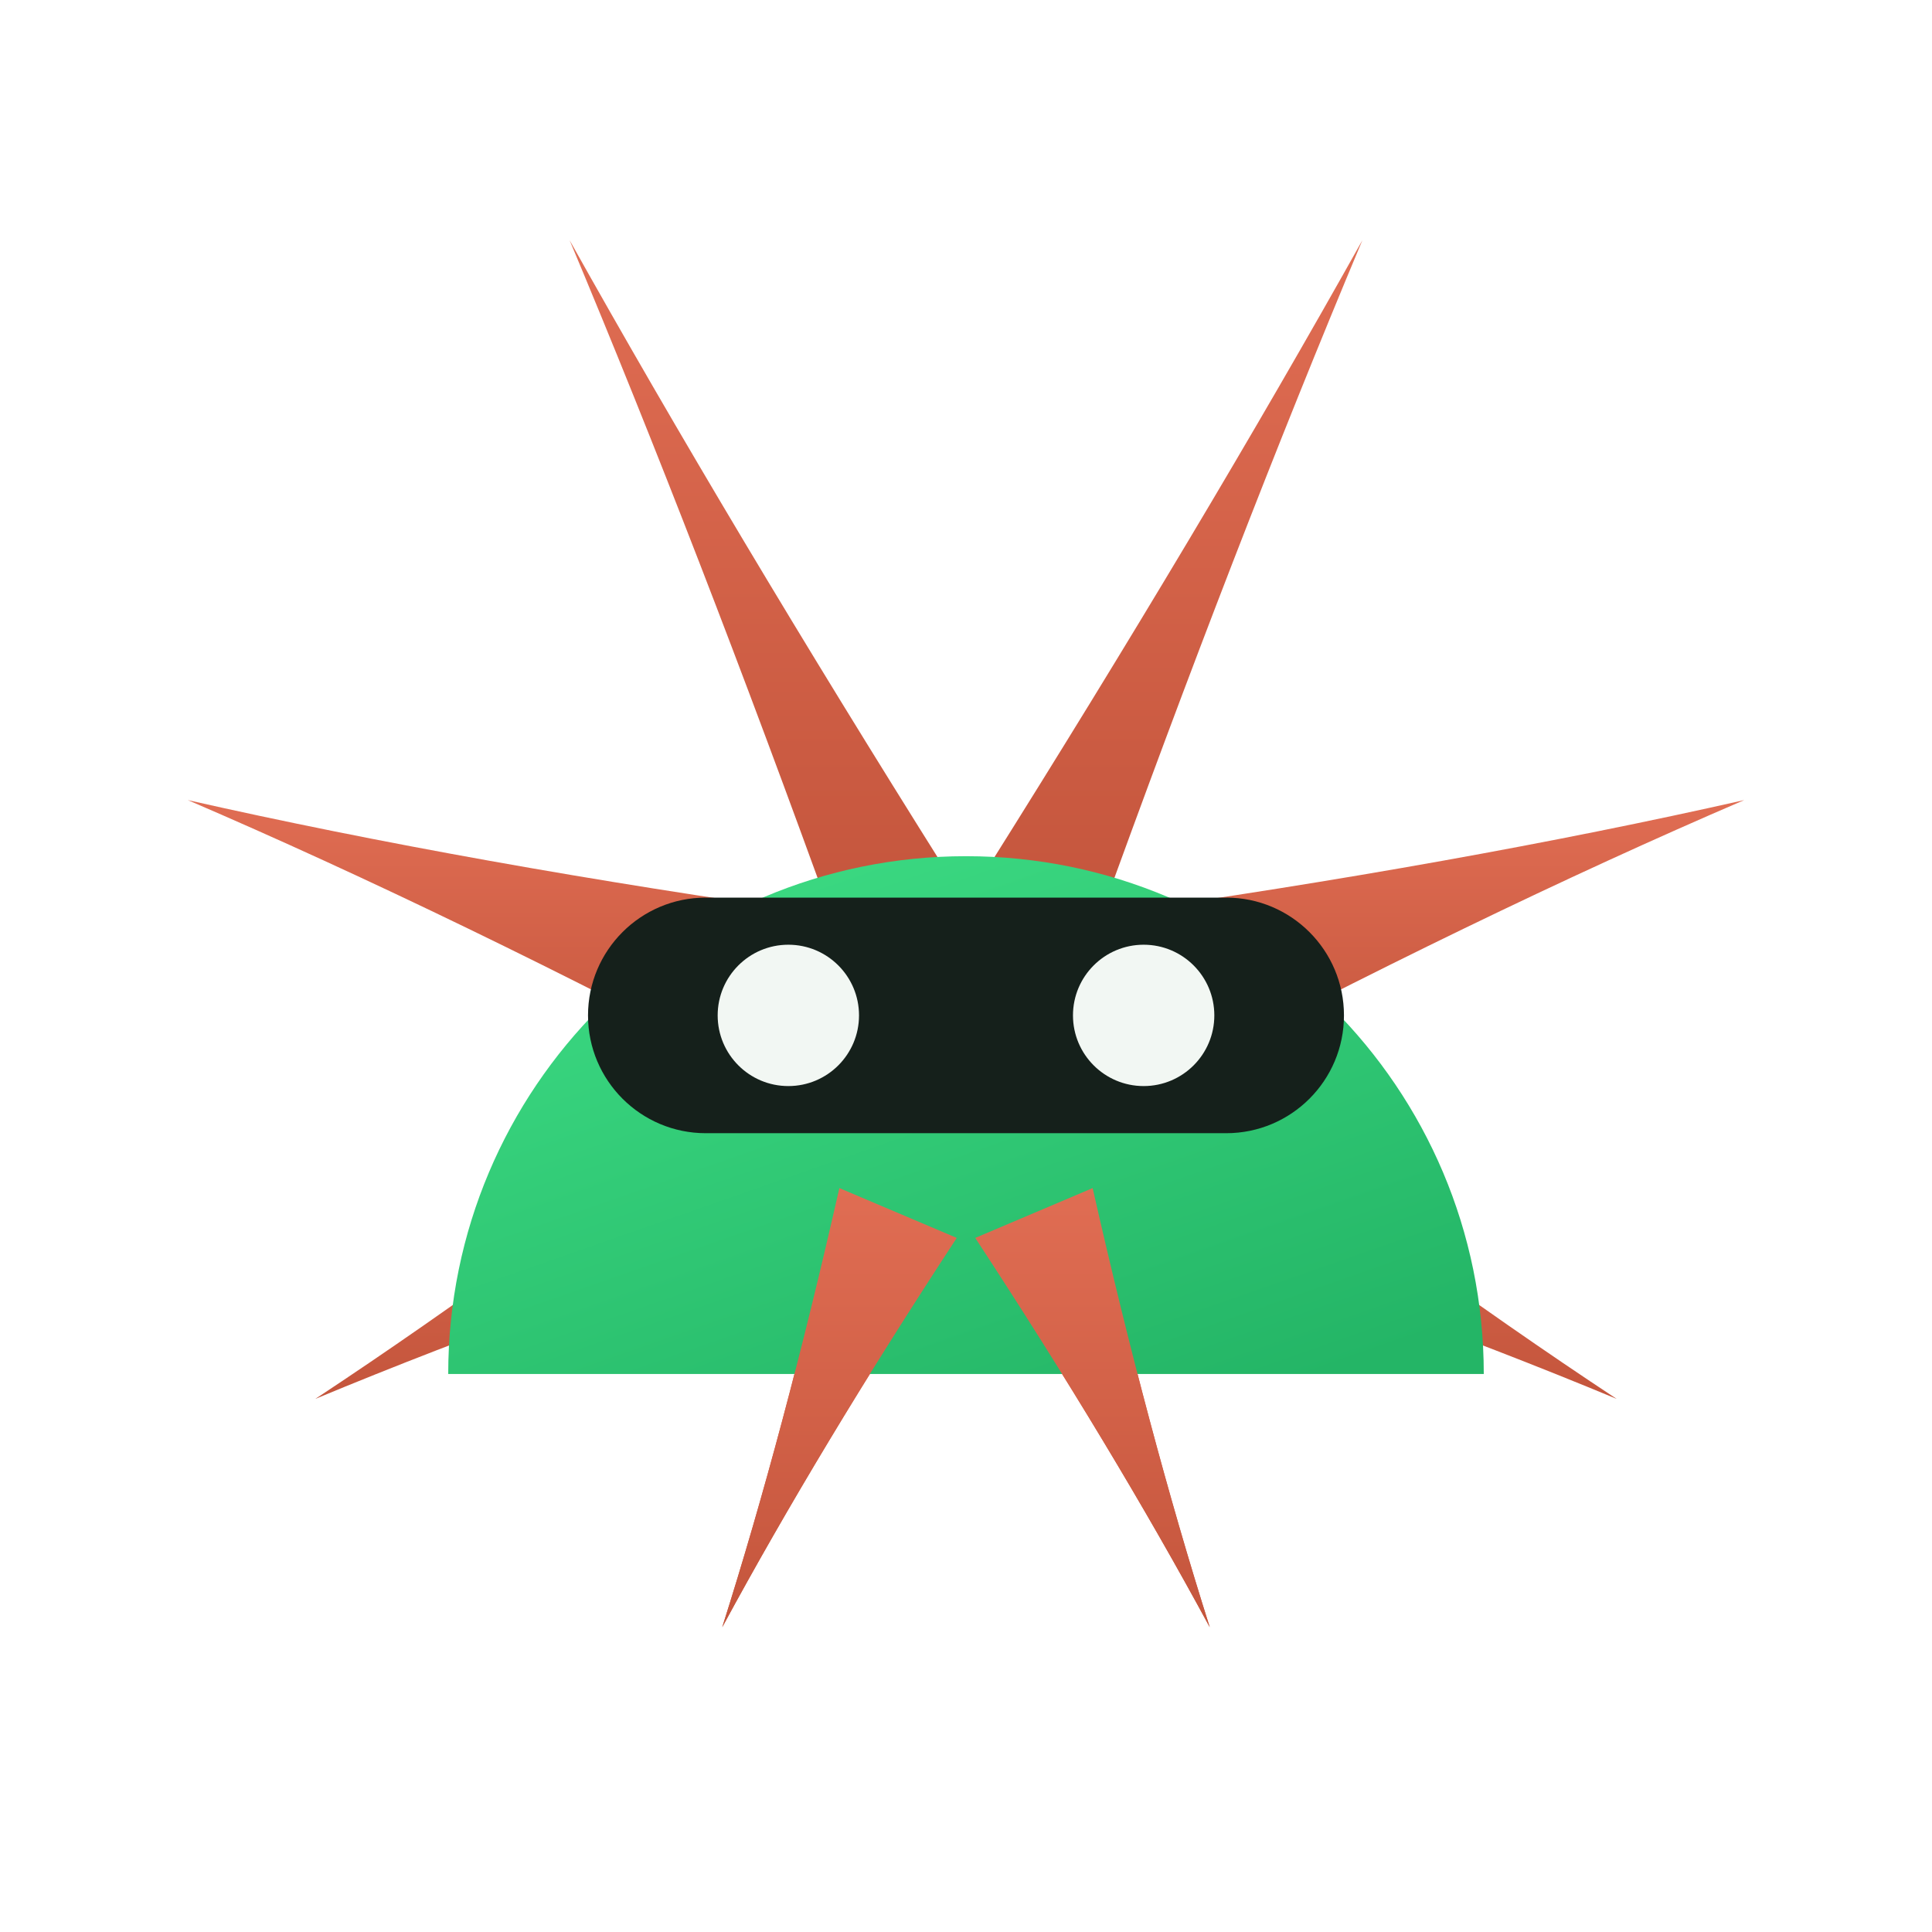
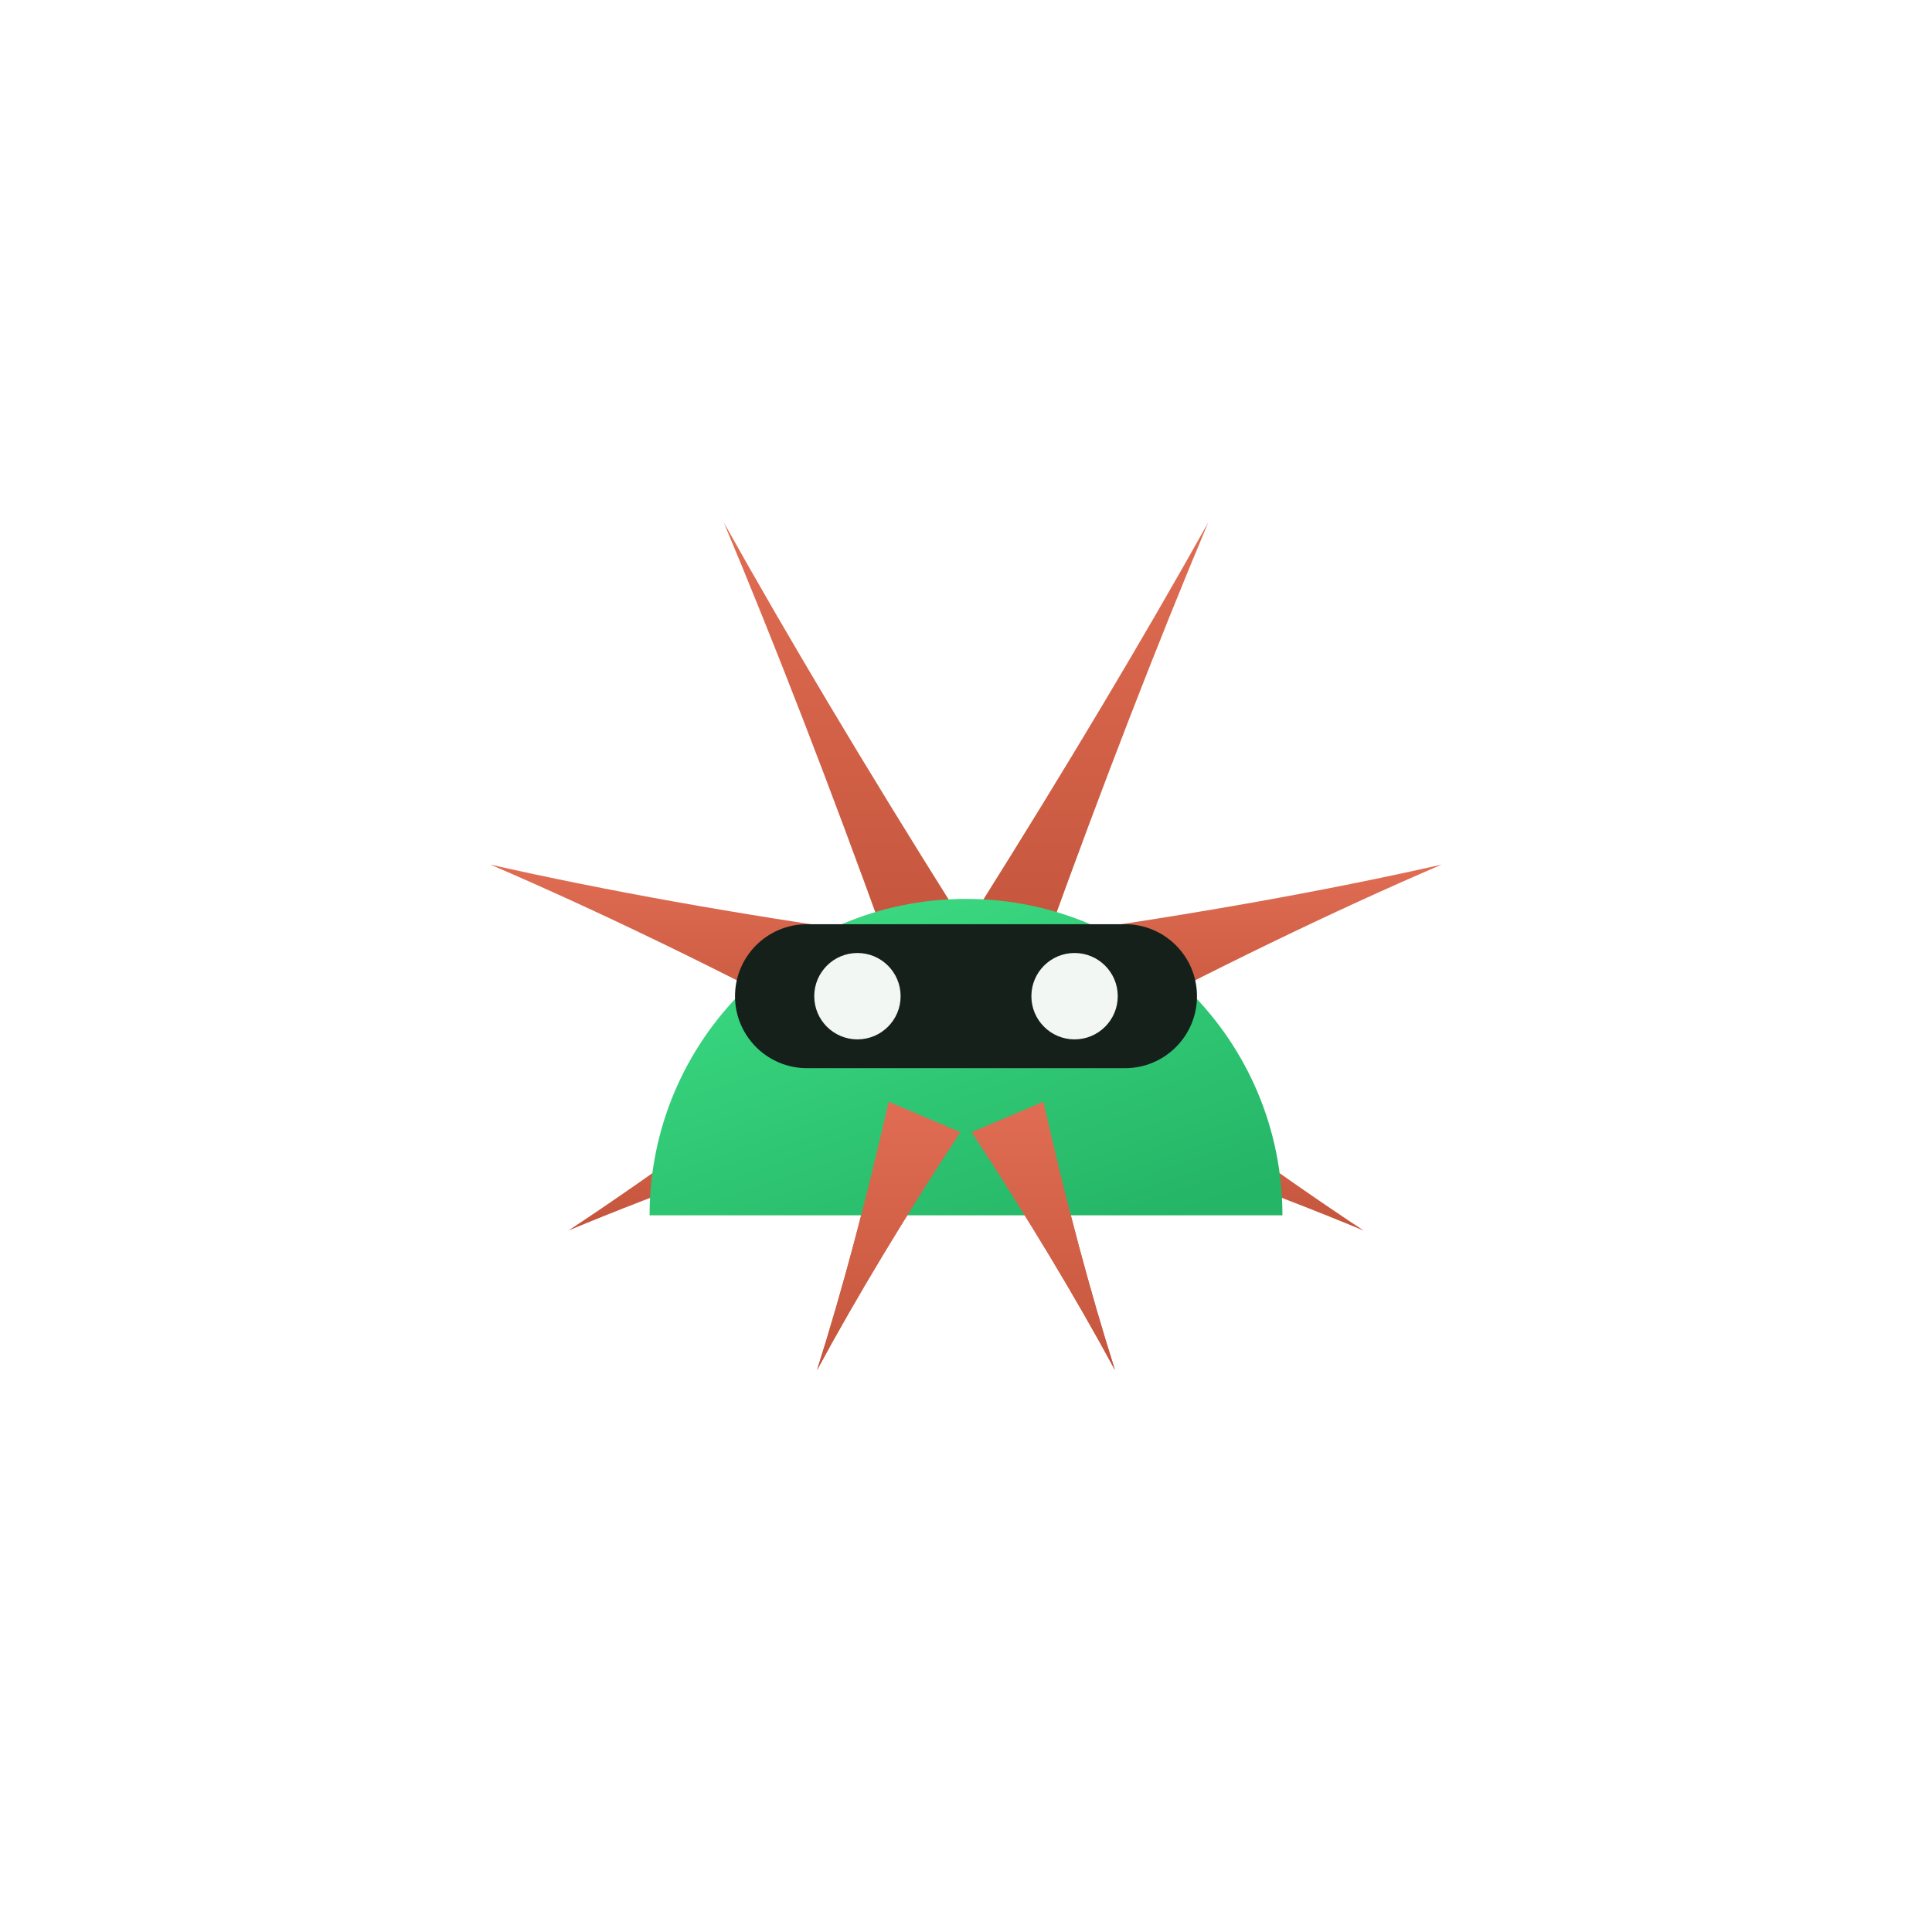
- <svg xmlns="http://www.w3.org/2000/svg" width="1024" height="1024" viewBox="0 0 1024 1024">
+ <svg xmlns="http://www.w3.org/2000/svg" width="162" height="162" viewBox="0 0 162 162">
  <defs>
-     <linearGradient id="burst" x1="0" y1="0" x2="0" y2="1">
-       <stop offset="0" stop-color="#E06D53" />
-       <stop offset="1" stop-color="#C4553C" />
-     </linearGradient>
-     <linearGradient id="burstFront" x1="0" y1="0" x2="0" y2="1">
-       <stop offset="0" stop-color="#E06D53" />
-       <stop offset="1" stop-color="#C4553C" />
-     </linearGradient>
-     <linearGradient id="dome" x1="0.15" y1="0" x2="0.85" y2="1">
-       <stop offset="0" stop-color="#3DDC84" />
-       <stop offset="1" stop-color="#24B566" />
-     </linearGradient>
+     <defs>
+       <linearGradient id="burst" x1="0" y1="0" x2="0" y2="1">
+         <stop offset="0" stop-color="#E06D53" />
+         <stop offset="1" stop-color="#C4553C" />
+       </linearGradient>
+       <linearGradient id="burstFront" x1="0" y1="0" x2="0" y2="1">
+         <stop offset="0" stop-color="#E06D53" />
+         <stop offset="1" stop-color="#C4553C" />
+       </linearGradient>
+       <linearGradient id="dome" x1="0.15" y1="0" x2="0.85" y2="1">
+         <stop offset="0" stop-color="#3DDC84" />
+         <stop offset="1" stop-color="#24B566" />
+       </linearGradient>
+     </defs>
  </defs>
-   <path d="M442.15,489.61 Q369.44,288.21 301.92,127.35 Q387.11,279.59 501.05,460.88 Z" fill="url(#burst)" />
-   <path d="M522.95,460.88 Q636.89,279.59 722.08,127.35 Q654.56,288.21 581.85,489.61 Z" fill="url(#burst)" />
-   <path d="M409.79,574.40 Q241.33,484.99 99.52,424.06 Q250.06,458.11 438.91,484.80 Z" fill="url(#burst)" />
-   <path d="M585.09,484.80 Q773.94,458.11 924.48,424.06 Q782.67,484.99 614.21,574.40 Z" fill="url(#burst)" />
-   <path d="M450.58,638.87 Q291.70,689.66 167.14,741.44 Q279.73,667.14 410.68,563.82 Z" fill="url(#burst)" />
-   <path d="M613.32,563.82 Q744.27,667.14 856.86,741.44 Q732.30,689.66 573.42,638.87 Z" fill="url(#burst)" />
-   <path d="M507.10,656.12 Q434.07,767.63 382.80,862.46 Q415.40,759.70 444.88,629.71 Z" fill="url(#burst)" />
-   <path d="M579.12,629.71 Q608.60,759.70 641.20,862.46 Q589.93,767.63 516.90,656.12 Z" fill="url(#burst)" />
-   <path d="M237.57,728.23 a274.43,274.43 0 0 1 548.86,0 Z" fill="url(#dome)" />
-   <path d="M507.10,656.12 Q434.07,767.63 382.80,862.46 Q415.40,759.70 444.88,629.71 Z" fill="url(#burstFront)" />
-   <path d="M579.12,629.71 Q608.60,759.70 641.20,862.46 Q589.93,767.63 516.90,656.12 Z" fill="url(#burstFront)" />
-   <rect x="311.66" y="475.75" width="400.67" height="124.87" rx="62.43" fill="#15201B" />
-   <circle cx="417.84" cy="538.18" r="37.46" fill="#F2F7F3" />
-   <circle cx="606.16" cy="538.18" r="37.46" fill="#F2F7F3" />
+   <g transform="translate(31.500,31.500) scale(0.09668)">
+     <path d="M442.15,489.61 Q369.44,288.21 301.92,127.35 Q387.11,279.59 501.05,460.88 Z" fill="url(#burst)" />
+     <path d="M522.95,460.88 Q636.89,279.59 722.08,127.35 Q654.56,288.21 581.85,489.61 Z" fill="url(#burst)" />
+     <path d="M409.79,574.40 Q241.33,484.99 99.52,424.06 Q250.06,458.11 438.91,484.80 Z" fill="url(#burst)" />
+     <path d="M585.09,484.80 Q773.94,458.11 924.48,424.06 Q782.67,484.99 614.21,574.40 Z" fill="url(#burst)" />
+     <path d="M450.58,638.87 Q291.70,689.66 167.14,741.44 Q279.73,667.14 410.68,563.82 Z" fill="url(#burst)" />
+     <path d="M613.32,563.82 Q744.27,667.14 856.86,741.44 Q732.30,689.66 573.42,638.87 Z" fill="url(#burst)" />
+     <path d="M507.10,656.12 Q434.07,767.63 382.80,862.46 Q415.40,759.70 444.88,629.71 Z" fill="url(#burst)" />
+     <path d="M579.12,629.71 Q608.60,759.70 641.20,862.46 Q589.93,767.63 516.90,656.12 Z" fill="url(#burst)" />
+     <path d="M237.57,728.23 a274.43,274.43 0 0 1 548.86,0 Z" fill="url(#dome)" />
+     <path d="M507.10,656.12 Q434.07,767.63 382.80,862.46 Q415.40,759.70 444.88,629.71 Z" fill="url(#burstFront)" />
+     <path d="M579.12,629.71 Q608.60,759.70 641.20,862.46 Q589.93,767.63 516.90,656.12 Z" fill="url(#burstFront)" />
+     <rect x="311.66" y="475.75" width="400.67" height="124.87" rx="62.43" fill="#15201B" />
+     <circle cx="417.84" cy="538.18" r="37.46" fill="#F2F7F3" />
+     <circle cx="606.16" cy="538.18" r="37.46" fill="#F2F7F3" />
+   </g>
</svg>
